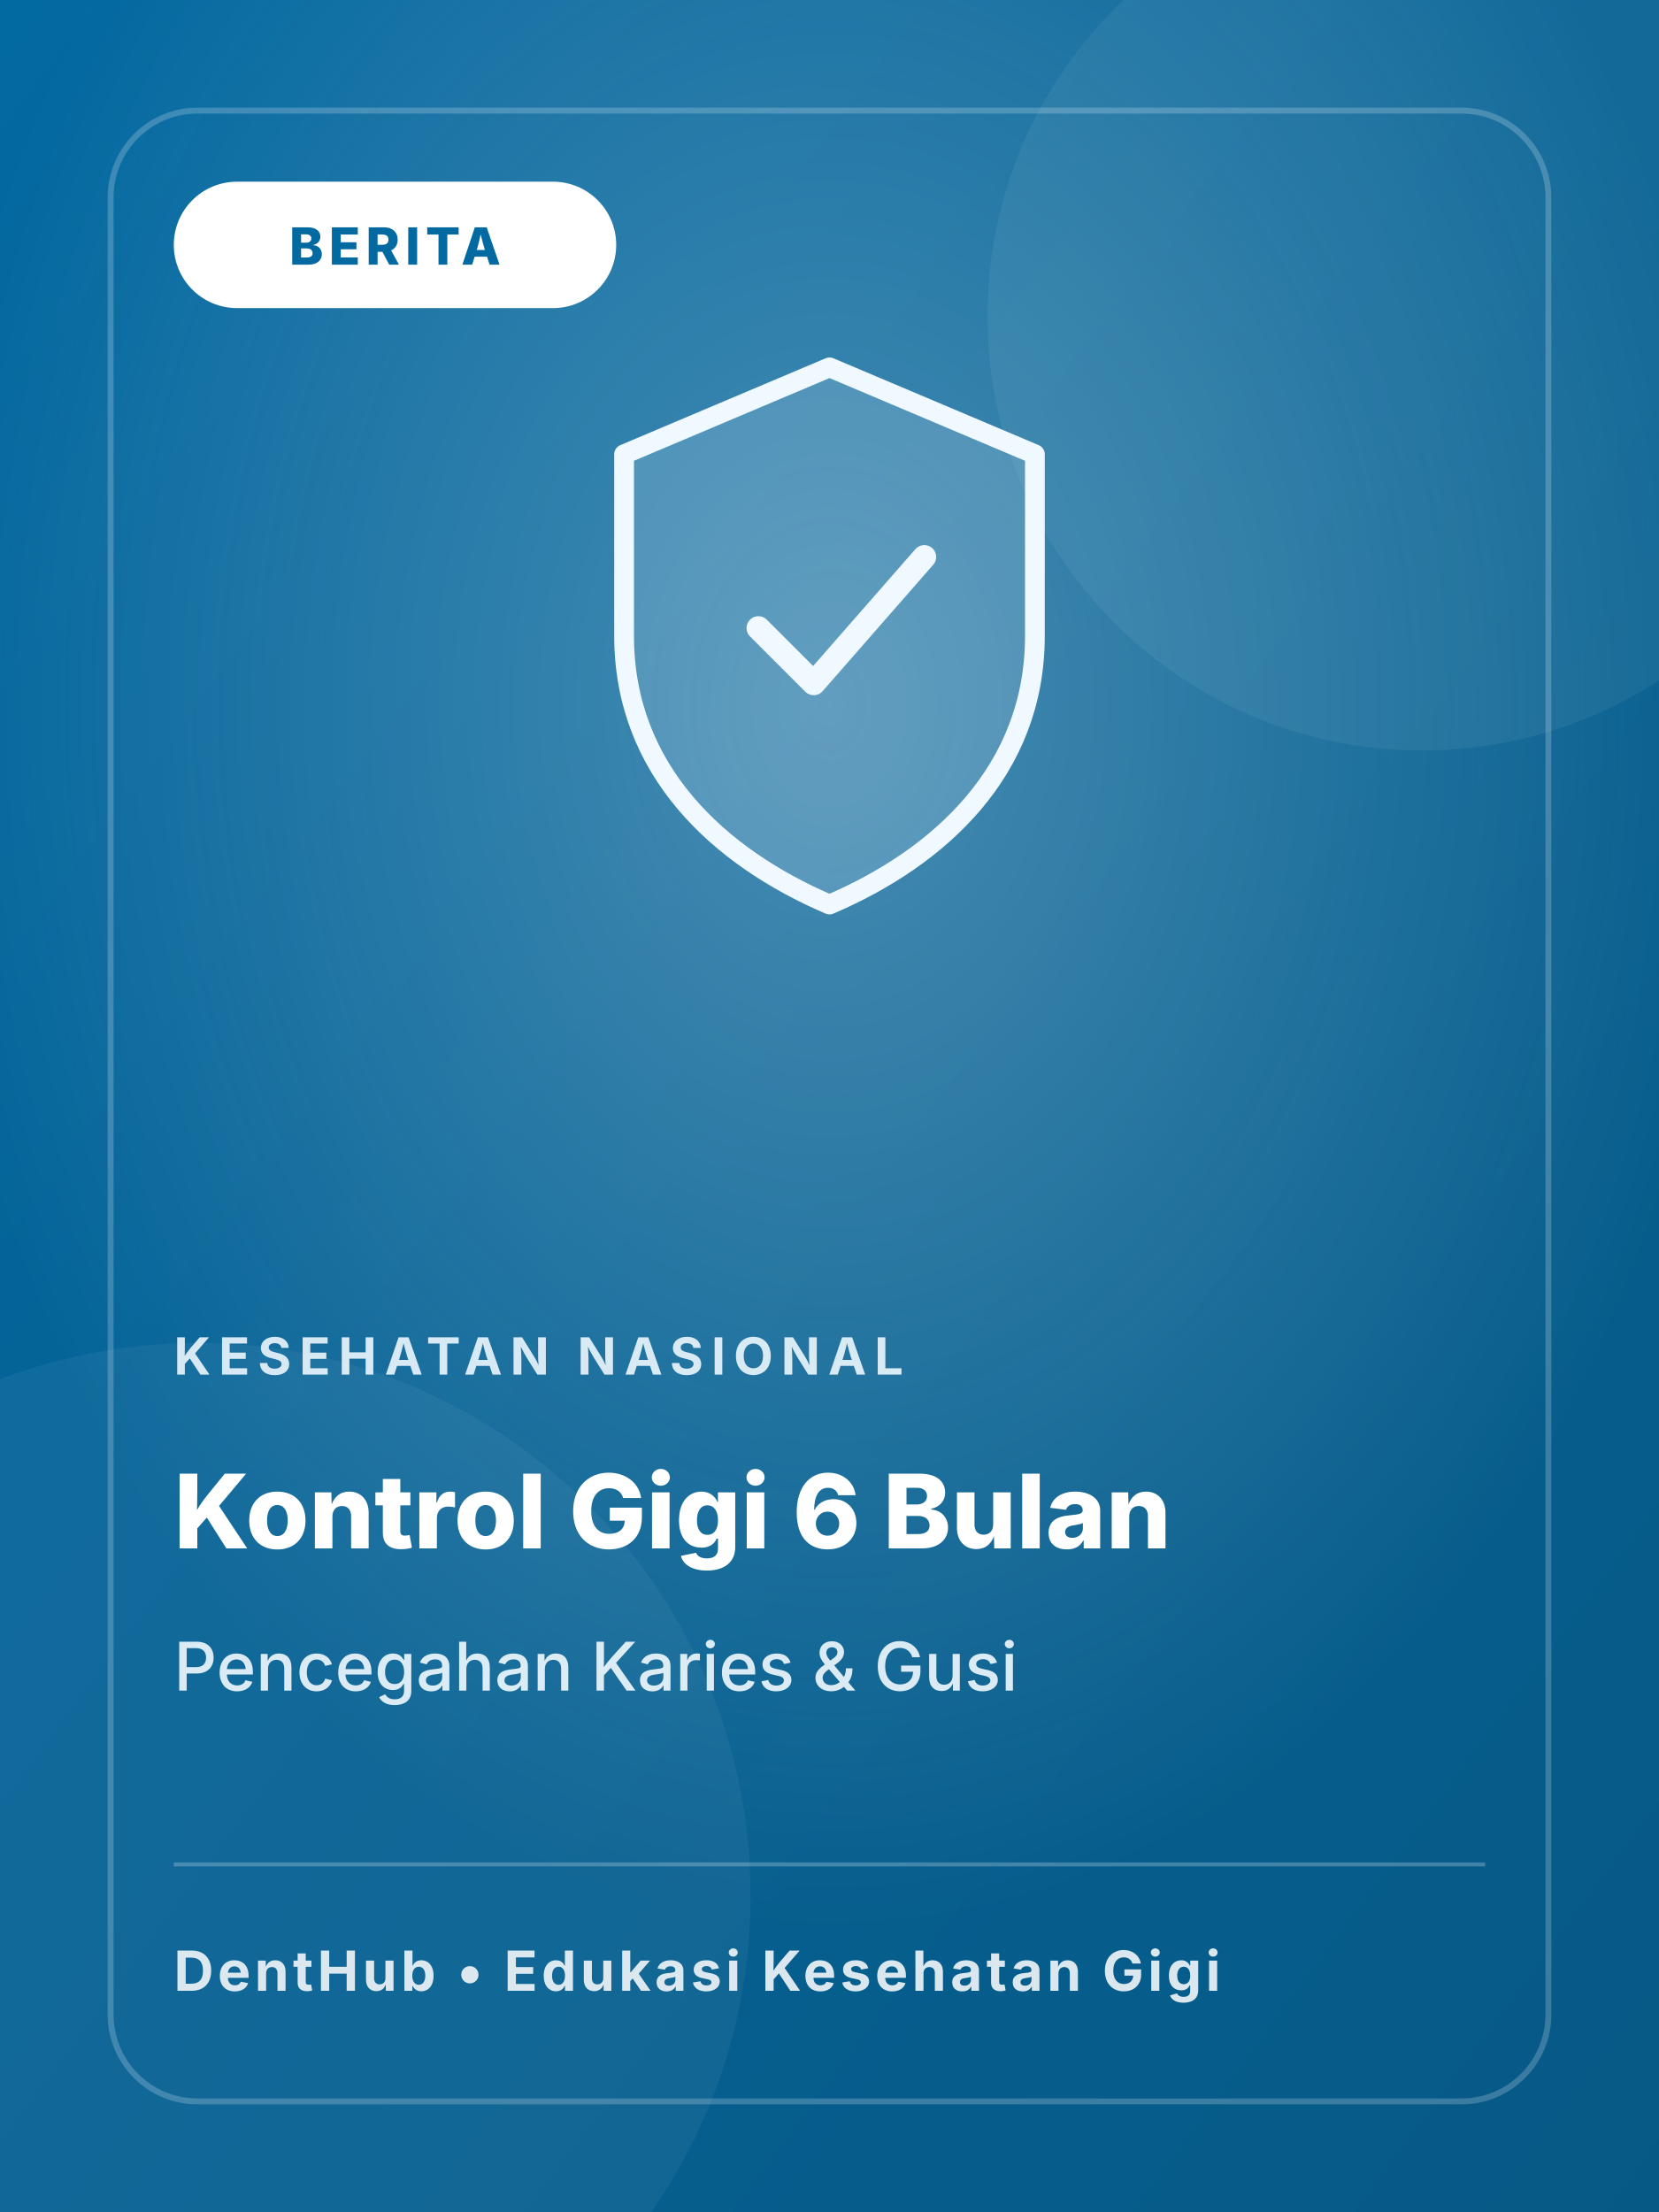
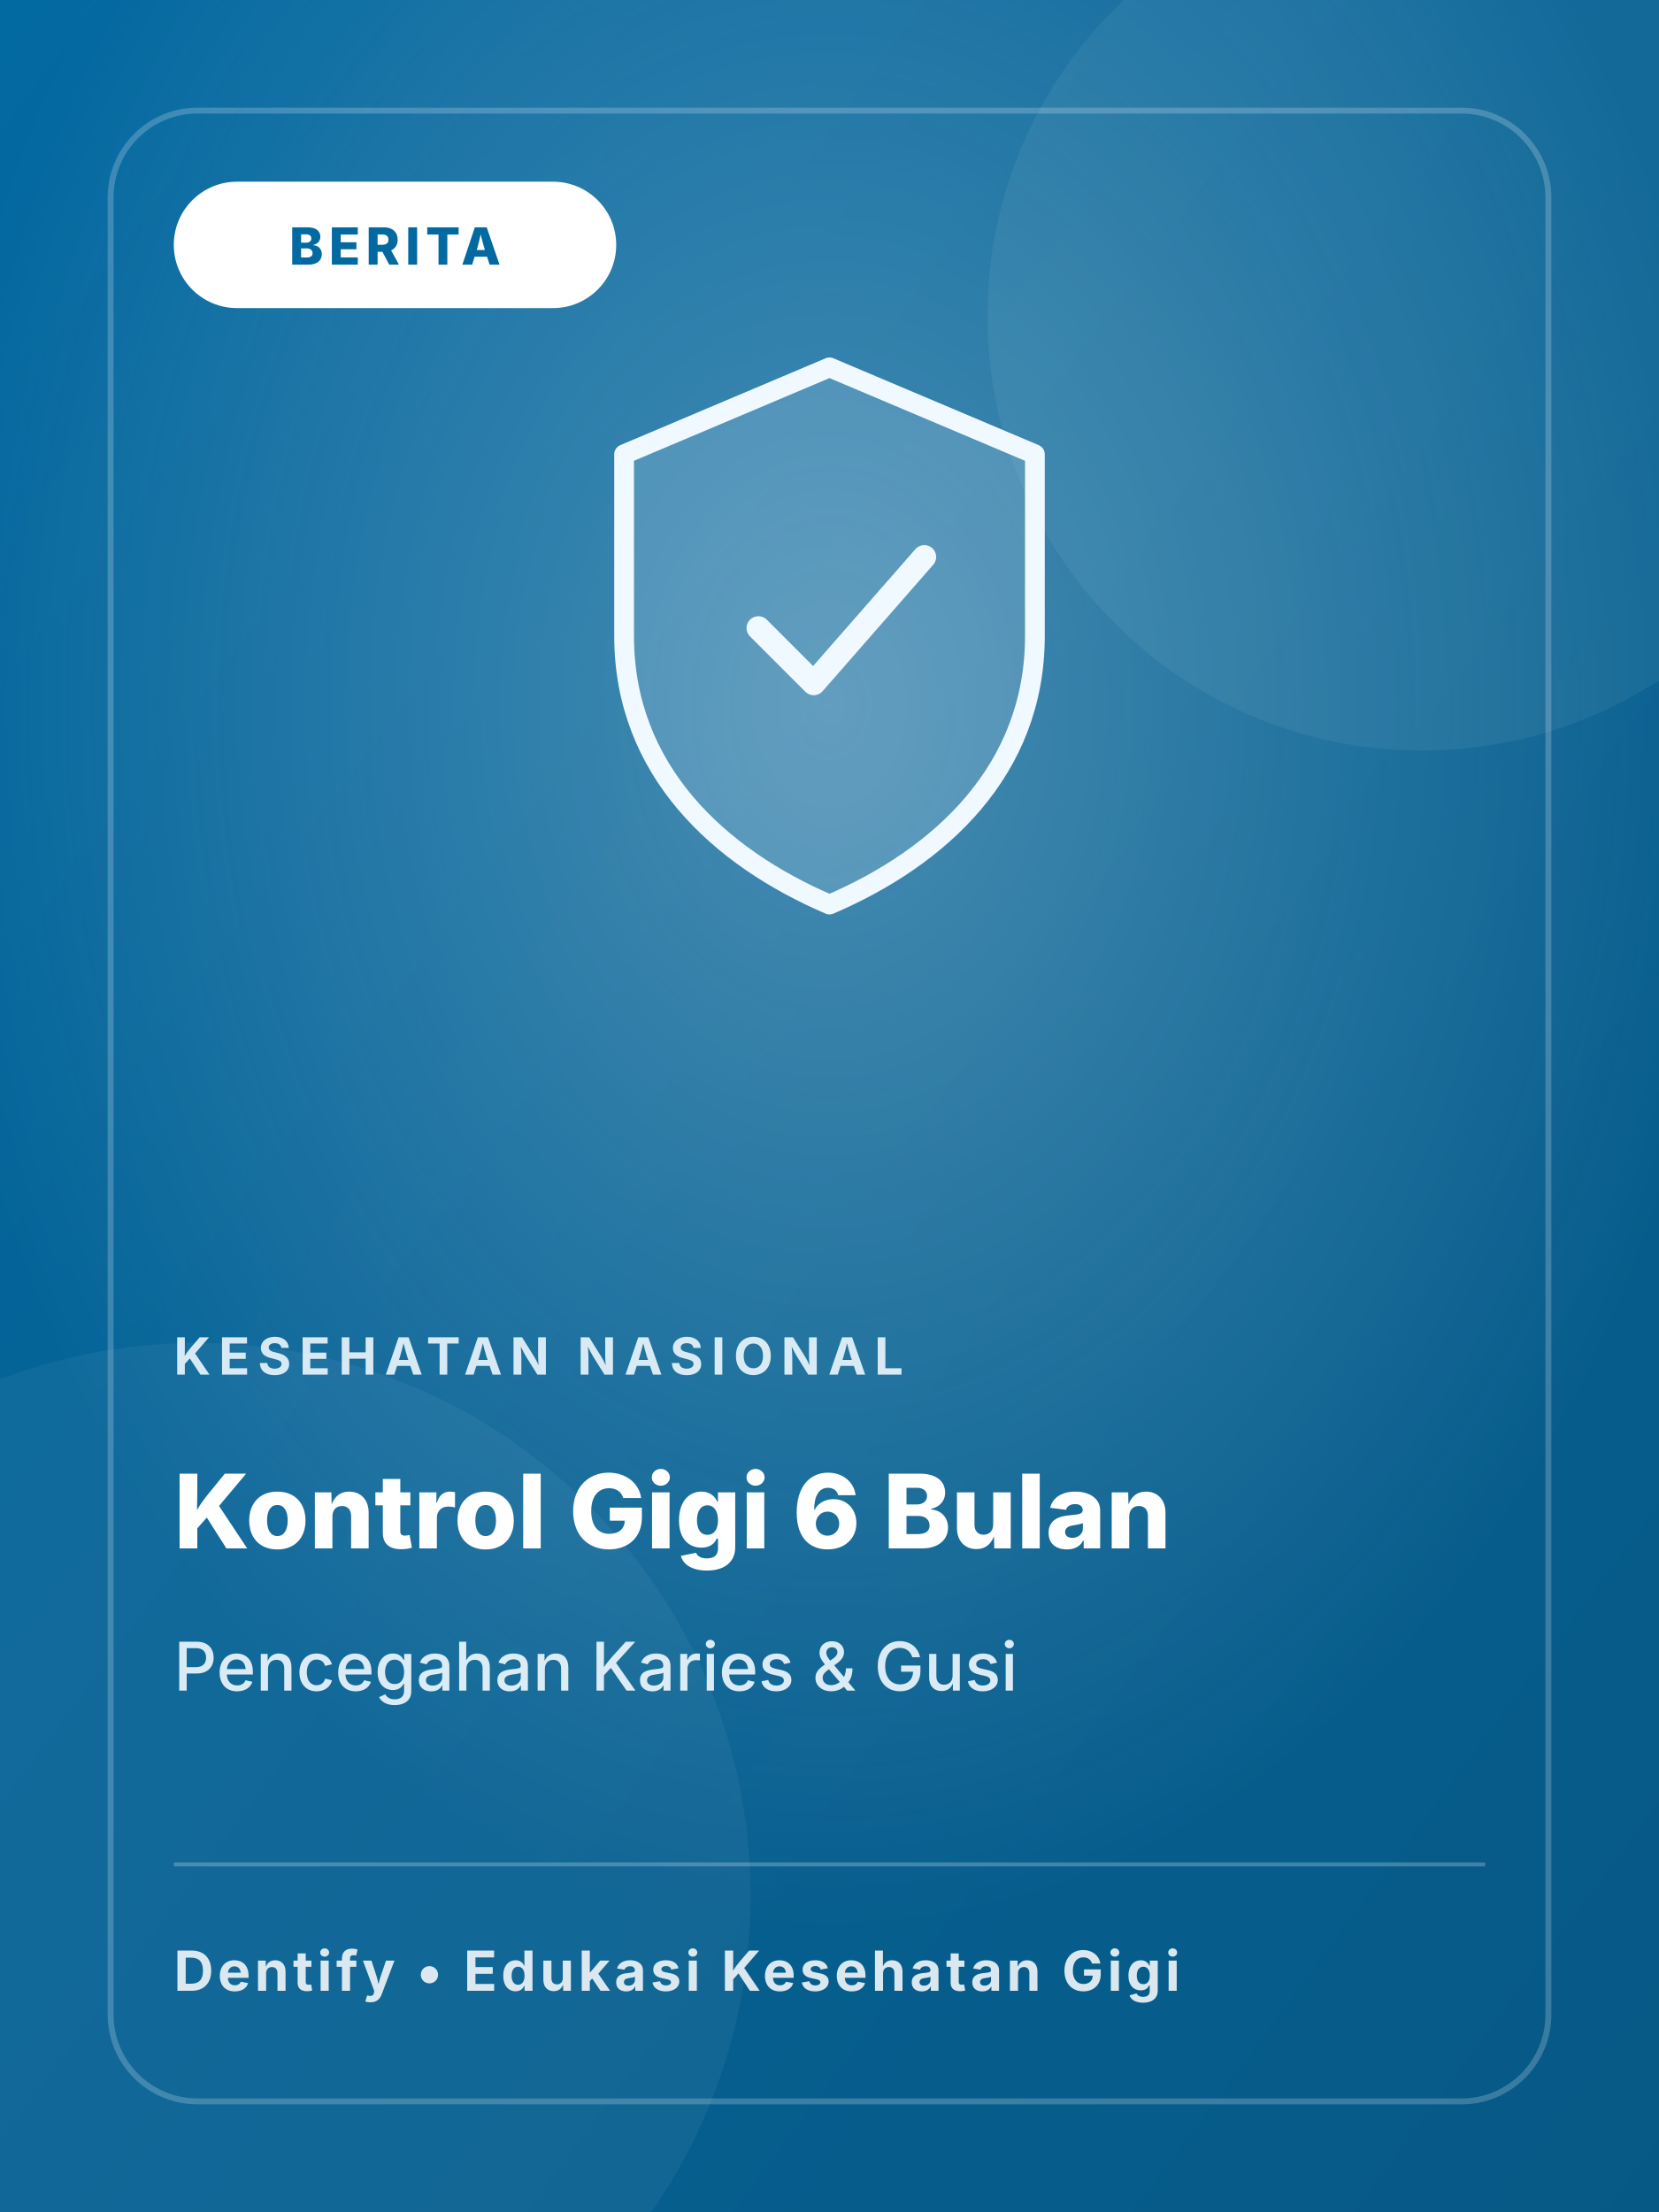
<svg xmlns="http://www.w3.org/2000/svg" viewBox="0 0 420 560" width="420" height="560" role="img" aria-label="Kontrol Gigi 6 Bulan">
  <defs>
    <linearGradient id="bg" x1="0%" y1="0%" x2="100%" y2="100%">
      <stop offset="0%" stop-color="#0369A1" />
      <stop offset="100%" stop-color="#075985" />
    </linearGradient>
    <radialGradient id="glow" cx="50%" cy="32%" r="55%">
      <stop offset="0%" stop-color="#F0F9FF" stop-opacity="0.28" />
      <stop offset="100%" stop-color="#F0F9FF" stop-opacity="0" />
    </radialGradient>
  </defs>
  <rect width="420" height="560" fill="url(#bg)" />
  <rect width="420" height="560" fill="url(#glow)" />
  <circle cx="360" cy="80" r="110" fill="#F0F9FF" fill-opacity="0.06" />
  <circle cx="50" cy="480" r="140" fill="#F0F9FF" fill-opacity="0.05" />
  <rect x="28" y="28" width="364" height="504" rx="22" fill="none" stroke="#F0F9FF" stroke-opacity="0.22" stroke-width="1.5" />
  <rect x="44" y="46" width="112" height="32" rx="16" fill="#FFFFFF" />
  <text x="100" y="67" text-anchor="middle" font-family="system-ui, -apple-system, sans-serif" font-size="13" font-weight="800" letter-spacing="1.4" fill="#0369A1">BERITA</text>
  <g transform="translate(210 155)" stroke="#F0F9FF" stroke-width="5" fill="none" stroke-linejoin="round">
    <path d="M0 -62 L52 -40 V6 C52 40 28 62 0 74 C-28 62 -52 40 -52 6 V-40 Z" fill="#F0F9FF" fill-opacity="0.16" />
    <path d="M-18 4 L-4 18 L24 -14" stroke-width="6" stroke-linecap="round" />
  </g>
  <text x="44" y="348" font-family="system-ui, -apple-system, sans-serif" font-size="13" font-weight="700" letter-spacing="2" fill="#F0F9FF" opacity="0.88">KESEHATAN NASIONAL</text>
  <text x="44" y="392" font-family="system-ui, -apple-system, sans-serif" font-size="26" font-weight="800" fill="#FFFFFF">Kontrol Gigi 6 Bulan</text>
  <text x="44" y="428" font-family="system-ui, -apple-system, sans-serif" font-size="17" font-weight="500" fill="#F0F9FF" opacity="0.9">Pencegahan Karies &amp; Gusi</text>
  <line x1="44" y1="472" x2="376" y2="472" stroke="#F0F9FF" stroke-opacity="0.25" stroke-width="1" />
-   <text x="44" y="504" font-family="system-ui, -apple-system, sans-serif" font-size="14" font-weight="700" letter-spacing="1" fill="#FFFFFF" opacity="0.85">DentHub • Edukasi Kesehatan Gigi</text>
+   <text x="44" y="504" font-family="system-ui, -apple-system, sans-serif" font-size="14" font-weight="700" letter-spacing="1" fill="#FFFFFF" opacity="0.85">Dentify • Edukasi Kesehatan Gigi</text>
</svg>
